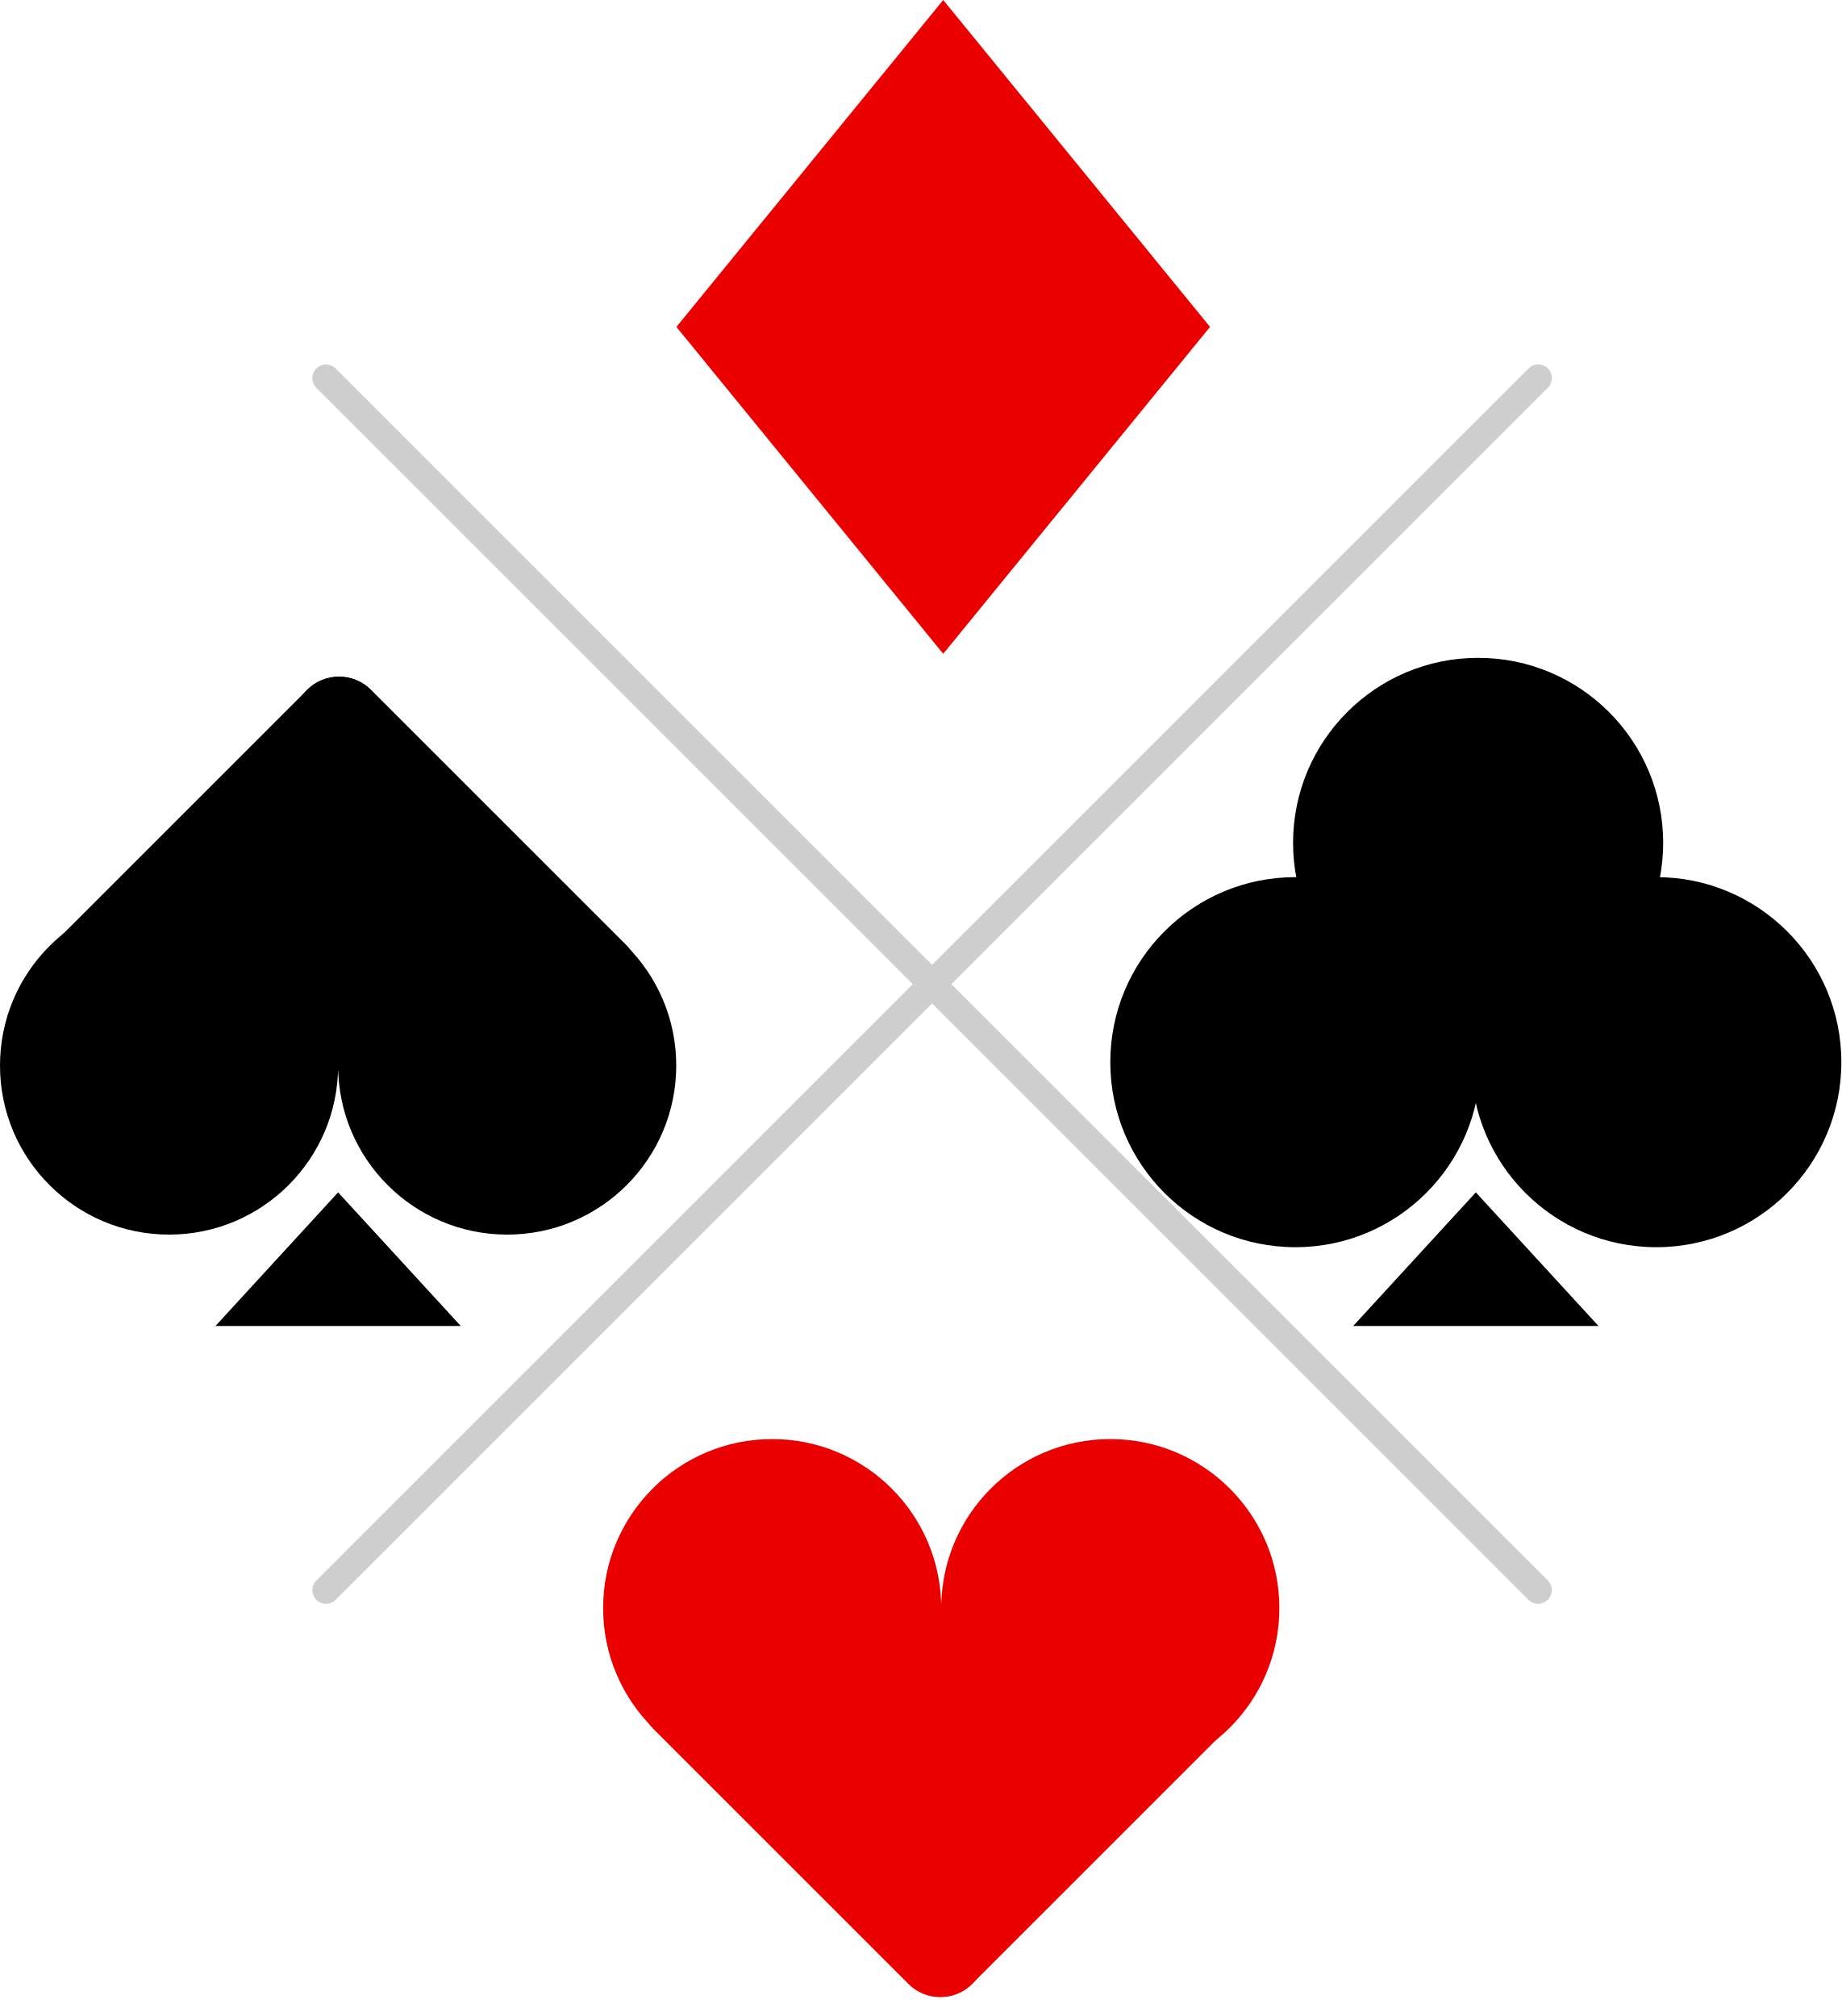
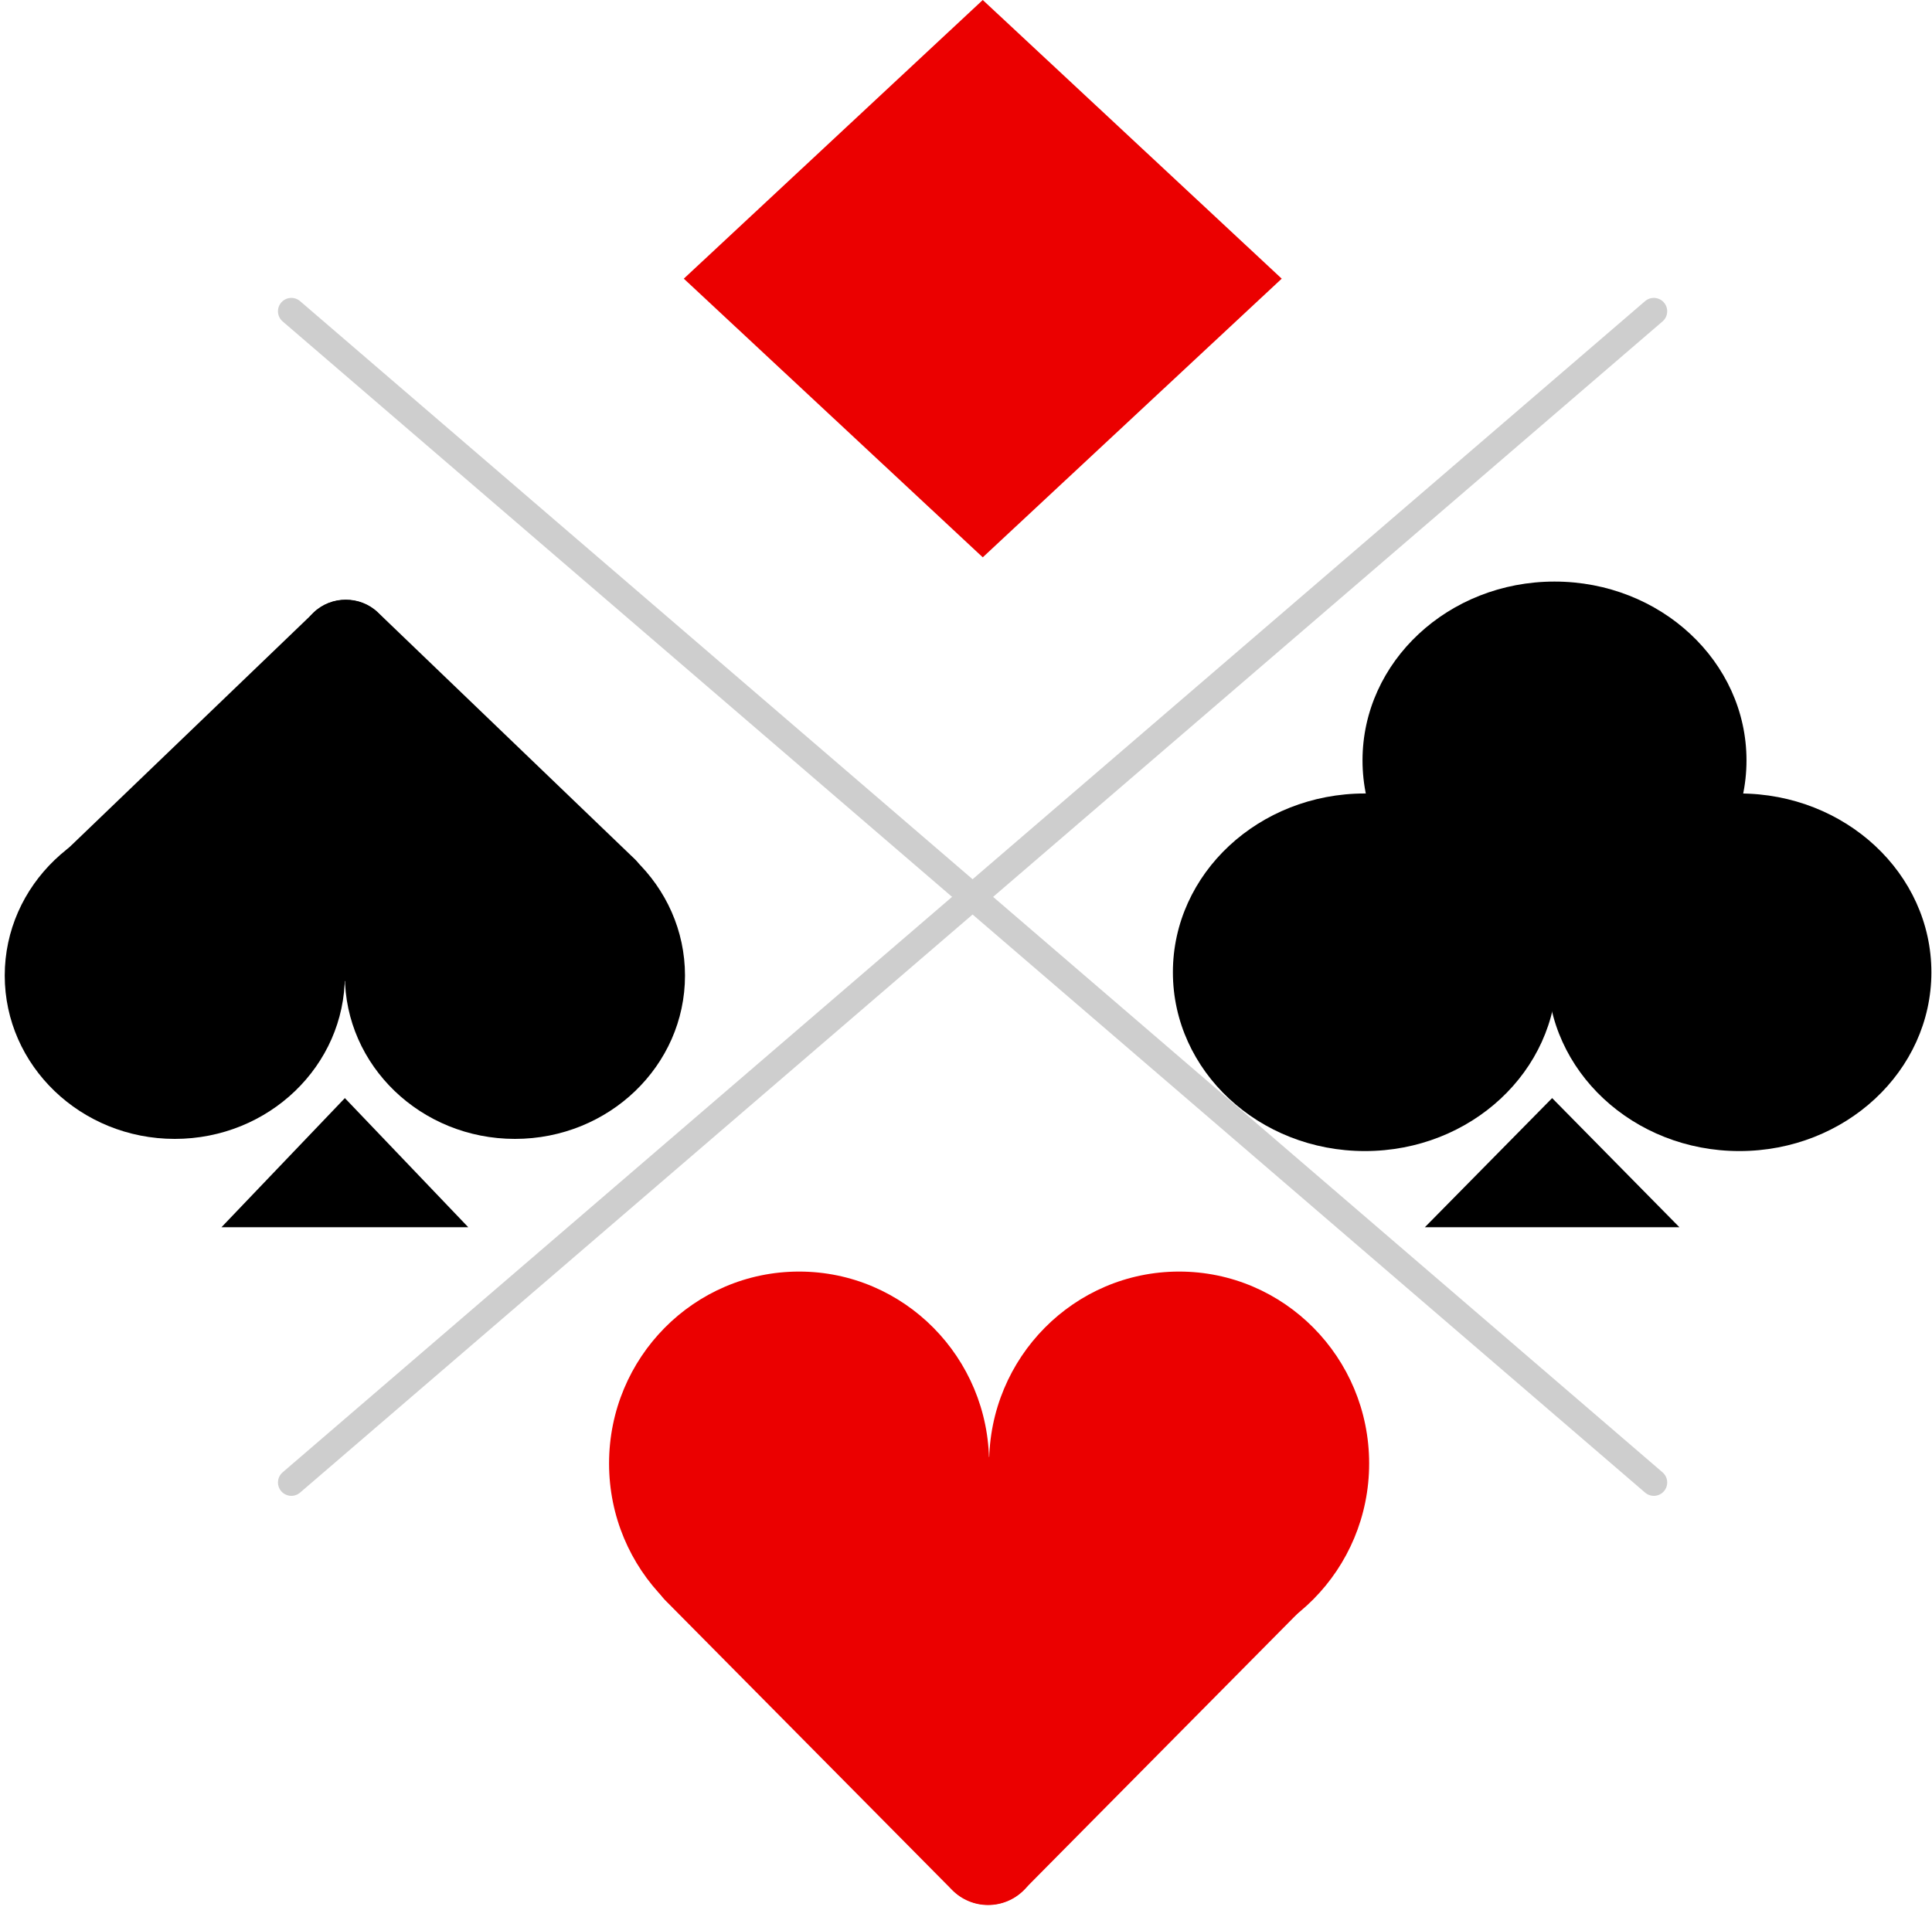
- <svg xmlns="http://www.w3.org/2000/svg" width="337" height="369" viewBox="0 0 337 369" fill="none">
-   <circle cx="270.521" cy="154.275" r="33.867" fill="black" />
-   <circle cx="303.134" cy="194.414" r="33.867" fill="black" />
-   <circle cx="237.071" cy="194.414" r="33.867" fill="black" />
-   <path d="M270.103 218.246L292.553 242.706H247.653L270.103 218.246Z" fill="black" />
-   <path d="M221.458 59.835L172.627 119.669L123.797 59.835L172.627 -2.13445e-06L221.458 59.835Z" fill="#EB0000" />
-   <path d="M172.263 350.37L121.569 293.298L222.956 293.298L172.263 350.37Z" fill="#EB0000" />
-   <circle cx="141.323" cy="294.343" r="30.941" fill="#EB0000" />
-   <circle cx="203.204" cy="294.343" r="30.941" fill="#EB0000" />
-   <rect x="113.766" y="310.639" width="16.56" height="82.493" rx="8.28" transform="rotate(-45 113.766 310.639)" fill="#EB0000" />
-   <rect x="218.681" y="298.929" width="16.56" height="82.428" rx="8.28" transform="rotate(45 218.681 298.929)" fill="#EB0000" />
-   <path d="M61.881 218.246L84.331 242.706H39.431L61.881 218.246Z" fill="black" />
-   <path d="M61.883 139.007L112.576 196.08L11.189 196.08L61.883 139.007Z" fill="black" />
-   <circle cx="92.822" cy="195.035" r="30.941" transform="rotate(-180 92.8222 195.035)" fill="black" />
-   <circle cx="30.94" cy="195.035" r="30.941" transform="rotate(-180 30.9404 195.035)" fill="black" />
-   <rect x="120.381" y="178.739" width="16.56" height="82.493" rx="8.28" transform="rotate(135 120.381 178.739)" fill="black" />
-   <rect x="15.464" y="190.448" width="16.56" height="82.428" rx="8.28" transform="rotate(-135 15.4639 190.448)" fill="black" />
-   <path d="M59.666 291.053L281.51 69.209" stroke="#CECECE" stroke-width="5" stroke-linecap="round" />
-   <path d="M281.51 291.053L59.665 69.209" stroke="#CECECE" stroke-width="5" stroke-linecap="round" />
+ <svg xmlns="http://www.w3.org/2000/svg" width="361" height="360" viewBox="0 0 361 360" fill="none">
+   <ellipse cx="290.464" cy="142.103" rx="35.874" ry="33.415" fill="black" />
+   <ellipse cx="325.01" cy="181.706" rx="35.874" ry="33.415" fill="black" />
+   <ellipse cx="255.033" cy="181.706" rx="35.874" ry="33.415" fill="black" />
+   <path d="M290.021 205.221L313.801 229.354H266.24L290.021 205.221Z" fill="black" />
+   <path d="M239.493 52.079L183.632 104.157L127.771 52.079L183.632 -2.12778e-06L239.493 52.079Z" fill="#EB0000" />
+   <path d="M184.816 338.442L126.642 272.291L242.991 272.291L184.816 338.442Z" fill="#EB0000" />
+   <ellipse cx="149.311" cy="273.503" rx="35.506" ry="35.862" fill="#EB0000" />
+   <ellipse cx="220.324" cy="273.503" rx="35.506" ry="35.862" fill="#EB0000" />
+   <rect width="19.099" height="95.142" rx="9.549" transform="matrix(0.703573 -0.710623 0.703573 0.710623 117.687 292.39)" fill="#EB0000" />
+   <rect width="19.099" height="95.066" rx="9.549" transform="matrix(0.703573 0.710623 -0.703573 0.710623 238.084 278.818)" fill="#EB0000" />
+   <path d="M64.44 205.221L87.497 229.354H41.382L64.44 205.221Z" fill="black" />
+   <path d="M64.441 127.039L116.507 183.35L12.376 183.35L64.441 127.039Z" fill="black" />
+   <ellipse cx="96.218" cy="182.319" rx="31.777" ry="30.527" transform="rotate(-180 96.2176 182.319)" fill="black" />
+   <ellipse cx="32.662" cy="182.319" rx="31.777" ry="30.527" transform="rotate(-180 32.6619 182.319)" fill="black" />
+   <rect width="16.677" height="83.075" rx="8.338" transform="matrix(-0.721148 0.69278 -0.721148 -0.692781 124.522 166.241)" fill="black" />
+   <rect width="16.677" height="83.009" rx="8.338" transform="matrix(-0.721148 -0.692781 0.721148 -0.69278 16.7661 177.794)" fill="black" />
+   <path d="M54.44 277.056L309.021 58.173" stroke="#CECECE" stroke-width="5" stroke-linecap="round" />
+   <path d="M309.021 277.056L54.439 58.173" stroke="#CECECE" stroke-width="5" stroke-linecap="round" />
</svg>
